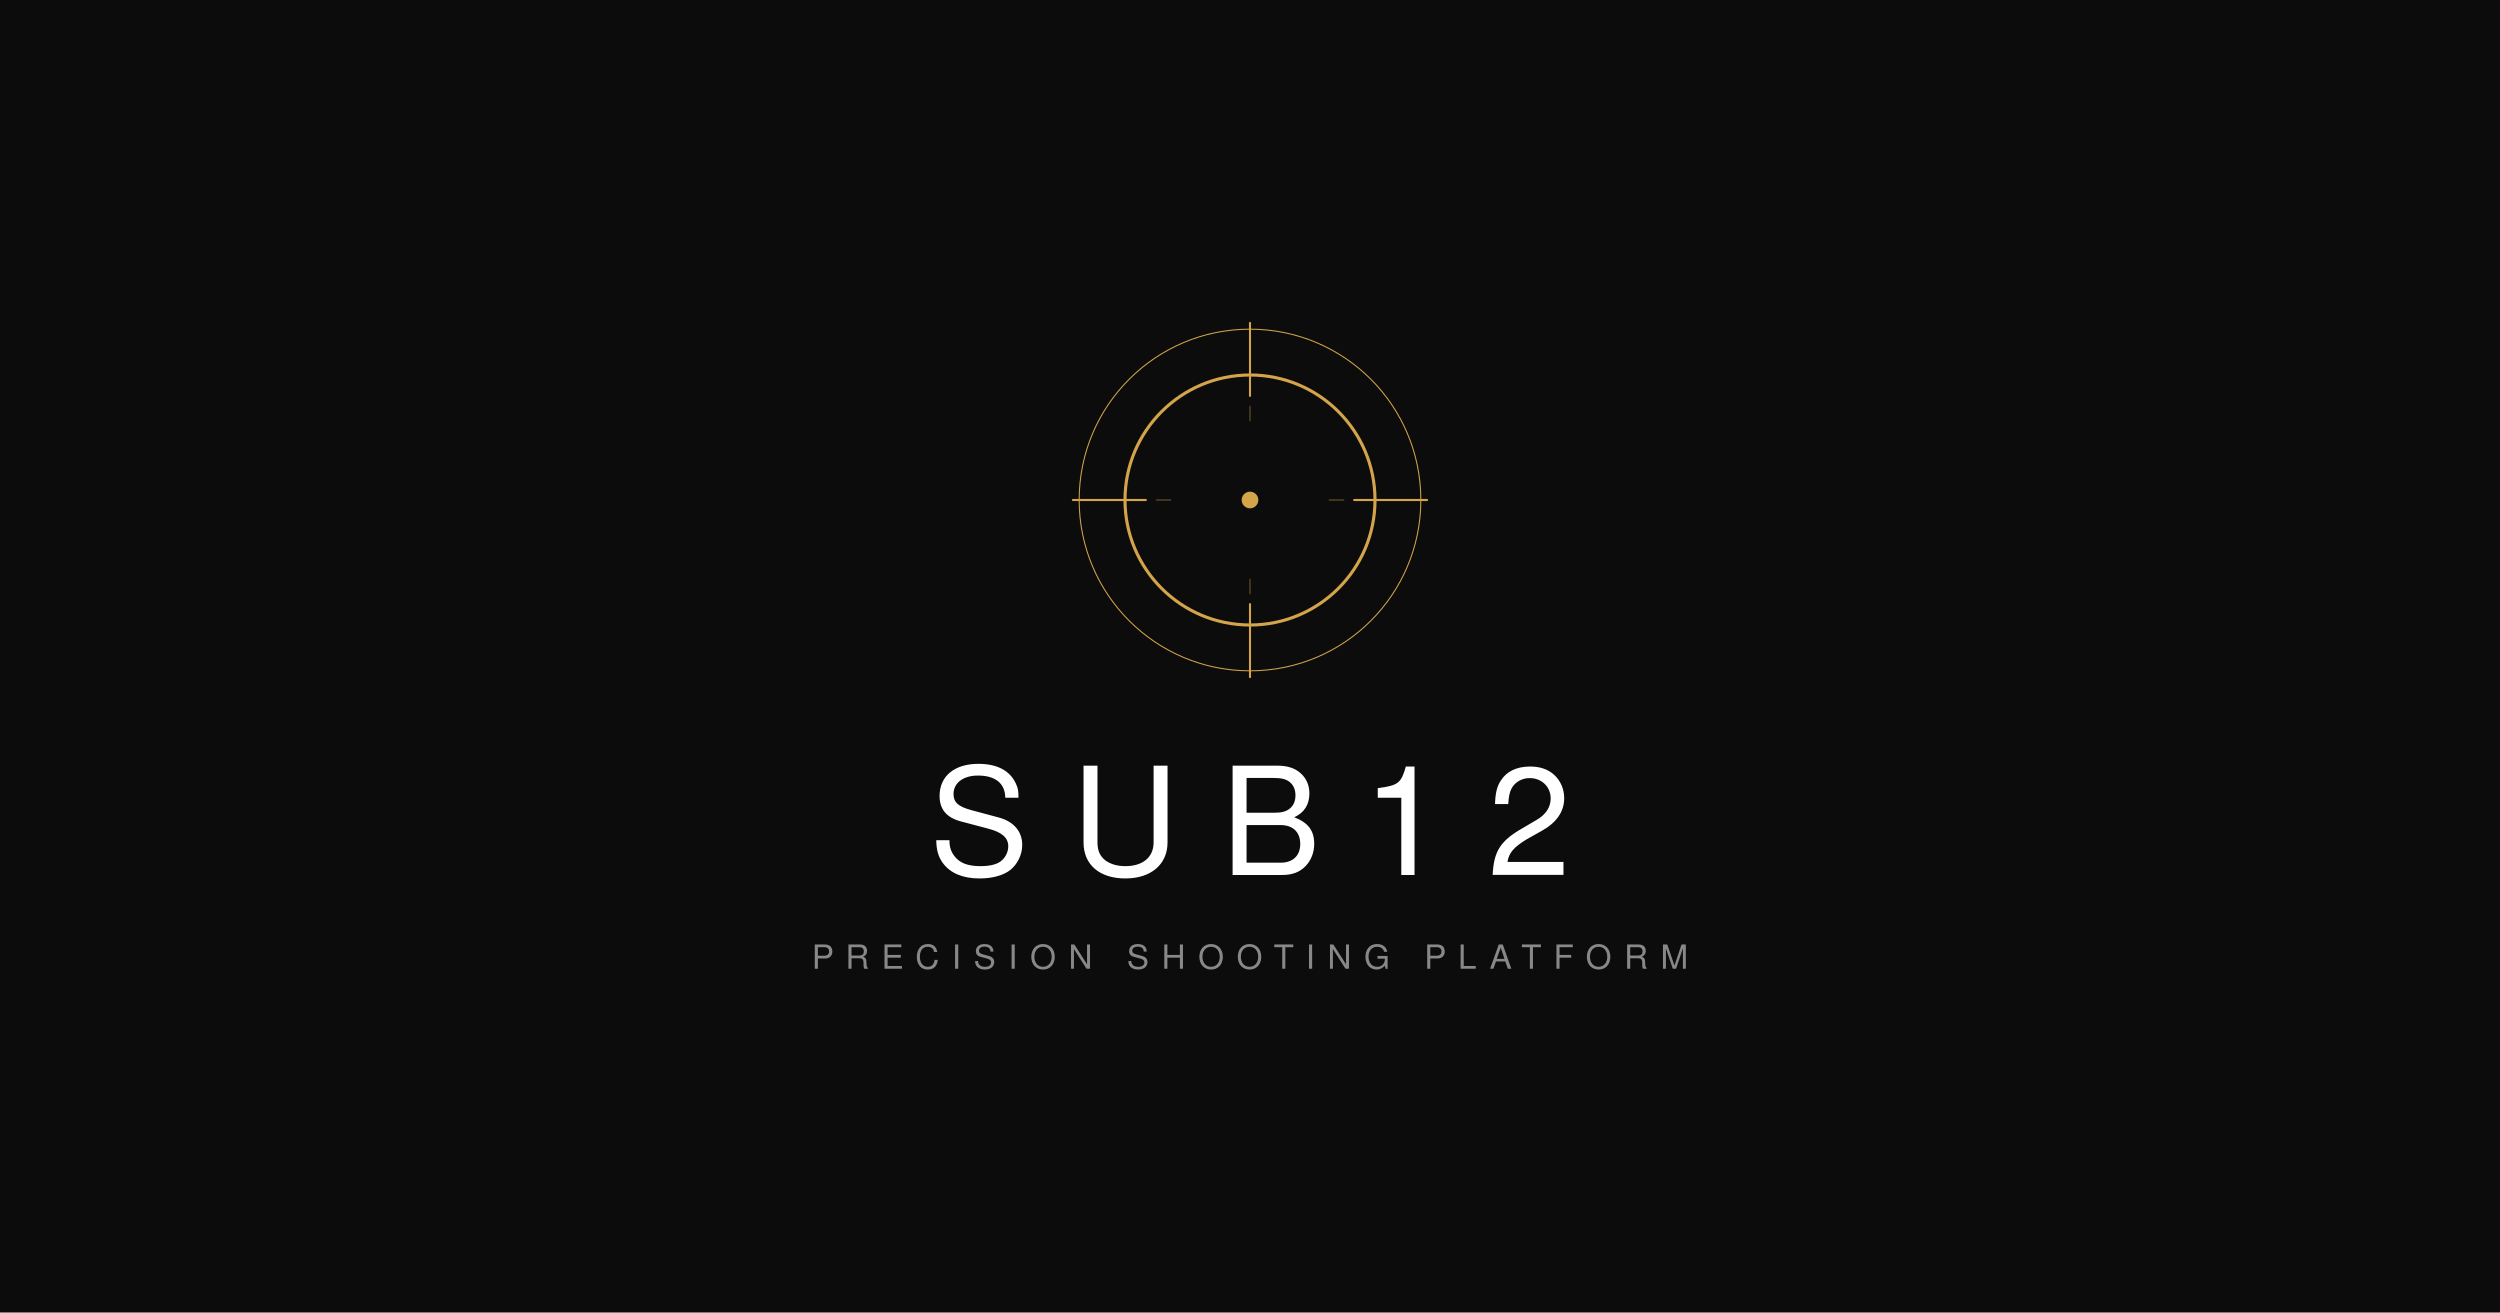
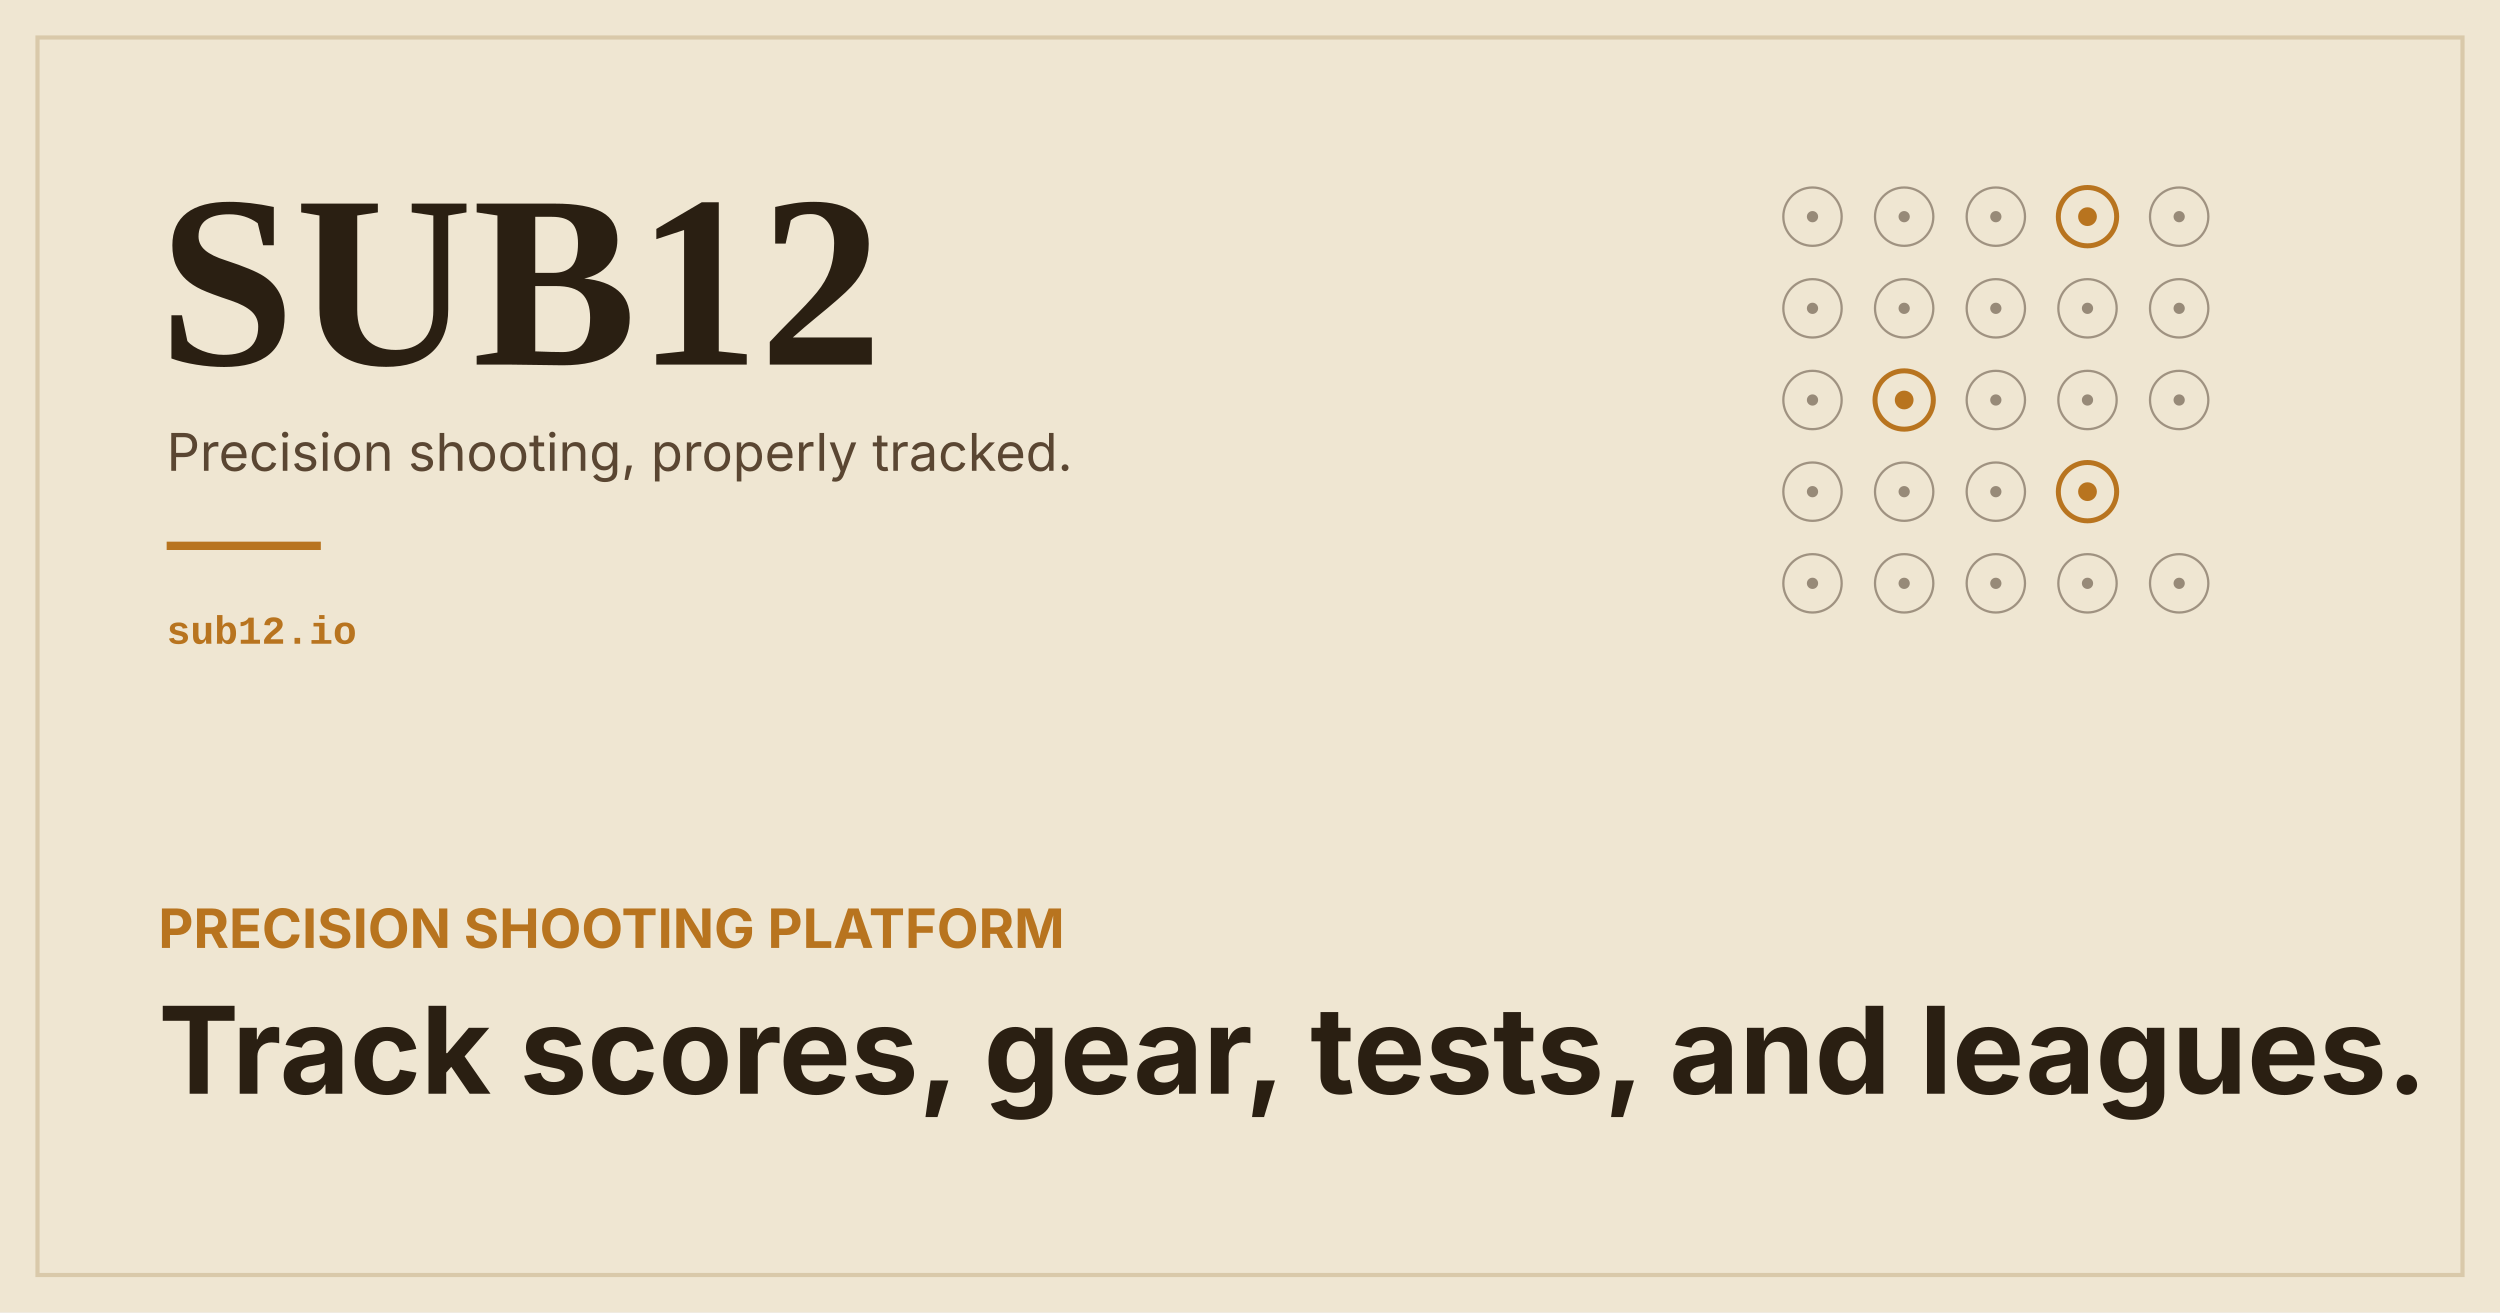
- <svg xmlns="http://www.w3.org/2000/svg" viewBox="0 0 1200 630" fill="none">
-   <rect width="1200" height="630" fill="#0C0C0C" />
-   <circle cx="600" cy="240" r="82" stroke="#D4A44A" stroke-width="0.5" />
-   <circle cx="600" cy="240" r="60" stroke="#D4A44A" stroke-width="1.5" />
-   <circle cx="600" cy="240" r="4" fill="#D4A44A" />
-   <line x1="600" y1="155" x2="600" y2="190" stroke="#D4A44A" stroke-width="1" stroke-linecap="round" />
-   <line x1="600" y1="290" x2="600" y2="325" stroke="#D4A44A" stroke-width="1" stroke-linecap="round" />
-   <line x1="515" y1="240" x2="550" y2="240" stroke="#D4A44A" stroke-width="1" stroke-linecap="round" />
-   <line x1="650" y1="240" x2="685" y2="240" stroke="#D4A44A" stroke-width="1" stroke-linecap="round" />
-   <line x1="600" y1="195" x2="600" y2="202" stroke="#D4A44A" stroke-width="0.5" stroke-linecap="round" opacity="0.5" />
-   <line x1="600" y1="278" x2="600" y2="285" stroke="#D4A44A" stroke-width="0.5" stroke-linecap="round" opacity="0.5" />
-   <line x1="555" y1="240" x2="562" y2="240" stroke="#D4A44A" stroke-width="0.5" stroke-linecap="round" opacity="0.5" />
-   <line x1="638" y1="240" x2="645" y2="240" stroke="#D4A44A" stroke-width="0.5" stroke-linecap="round" opacity="0.5" />
-   <text x="600" y="420" text-anchor="middle" font-family="'DM Sans','Helvetica Neue',Helvetica,Arial,sans-serif" font-weight="500" font-size="72" letter-spacing="20" fill="#FFFFFF">SUB12</text>
-   <text x="600" y="465" text-anchor="middle" font-family="'DM Sans','Helvetica Neue',Helvetica,Arial,sans-serif" font-weight="400" font-size="16" letter-spacing="6" fill="#888888">PRECISION SHOOTING PLATFORM</text>
+ <svg xmlns="http://www.w3.org/2000/svg" viewBox="0 0 1200 630" fill="none" role="img">
+   <rect width="1200" height="630" fill="#EFE6D2" />
+   <rect x="18" y="18" width="1164" height="594" stroke="#D9C9AA" stroke-width="2" />
+   <text x="76" y="175" font-family="Georgia, 'Times New Roman', serif" font-size="118" font-weight="700" fill="#2A1F12" letter-spacing="0">SUB12</text>
+   <text x="80" y="226" font-family="system-ui, -apple-system, sans-serif" font-size="25" font-weight="400" fill="#5A4632">Precision shooting, properly tracked.</text>
+   <line x1="80" y1="262" x2="154" y2="262" stroke="#B8741F" stroke-width="4" />
+   <text x="80" y="309" font-family="ui-monospace, 'Courier New', monospace" font-size="19" font-weight="700" fill="#B8741F">sub12.io</text>
+   <g transform="translate(870 104)">
+     <g stroke="#3F2D1E" stroke-width="1.1" opacity="0.45">
+       <circle cx="0" cy="0" r="14" />
+       <circle cx="44" cy="0" r="14" />
+       <circle cx="88" cy="0" r="14" />
+       <circle cx="176" cy="0" r="14" />
+       <circle cx="0" cy="44" r="14" />
+       <circle cx="44" cy="44" r="14" />
+       <circle cx="88" cy="44" r="14" />
+       <circle cx="132" cy="44" r="14" />
+       <circle cx="176" cy="44" r="14" />
+       <circle cx="0" cy="88" r="14" />
+       <circle cx="88" cy="88" r="14" />
+       <circle cx="132" cy="88" r="14" />
+       <circle cx="176" cy="88" r="14" />
+       <circle cx="0" cy="132" r="14" />
+       <circle cx="44" cy="132" r="14" />
+       <circle cx="88" cy="132" r="14" />
+       <circle cx="132" cy="132" r="14" />
+       <circle cx="0" cy="176" r="14" />
+       <circle cx="44" cy="176" r="14" />
+       <circle cx="88" cy="176" r="14" />
+       <circle cx="132" cy="176" r="14" />
+       <circle cx="176" cy="176" r="14" />
+     </g>
+     <g fill="#3F2D1E" opacity="0.5">
+       <circle cx="0" cy="0" r="2.7" />
+       <circle cx="44" cy="0" r="2.7" />
+       <circle cx="88" cy="0" r="2.7" />
+       <circle cx="176" cy="0" r="2.7" />
+       <circle cx="0" cy="44" r="2.7" />
+       <circle cx="44" cy="44" r="2.7" />
+       <circle cx="88" cy="44" r="2.7" />
+       <circle cx="132" cy="44" r="2.7" />
+       <circle cx="176" cy="44" r="2.7" />
+       <circle cx="0" cy="88" r="2.7" />
+       <circle cx="88" cy="88" r="2.7" />
+       <circle cx="132" cy="88" r="2.7" />
+       <circle cx="176" cy="88" r="2.7" />
+       <circle cx="0" cy="132" r="2.7" />
+       <circle cx="44" cy="132" r="2.7" />
+       <circle cx="88" cy="132" r="2.7" />
+       <circle cx="132" cy="132" r="2.7" />
+       <circle cx="0" cy="176" r="2.7" />
+       <circle cx="44" cy="176" r="2.7" />
+       <circle cx="88" cy="176" r="2.7" />
+       <circle cx="132" cy="176" r="2.7" />
+       <circle cx="176" cy="176" r="2.7" />
+     </g>
+     <g stroke="#B8741F" stroke-width="2.4" fill="none">
+       <circle cx="132" cy="0" r="14" />
+       <circle cx="44" cy="88" r="14" />
+       <circle cx="132" cy="132" r="14" />
+     </g>
+     <g fill="#B8741F">
+       <circle cx="132" cy="0" r="4.5" />
+       <circle cx="44" cy="88" r="4.5" />
+       <circle cx="132" cy="132" r="4.5" />
+     </g>
+   </g>
+   <text x="76" y="455" font-family="system-ui, -apple-system, sans-serif" font-size="26" font-weight="700" fill="#B8741F">PRECISION SHOOTING PLATFORM</text>
+   <text x="76" y="525" font-family="system-ui, -apple-system, sans-serif" font-size="58" font-weight="700" fill="#2A1F12">Track scores, gear, tests, and leagues.</text>
</svg>
